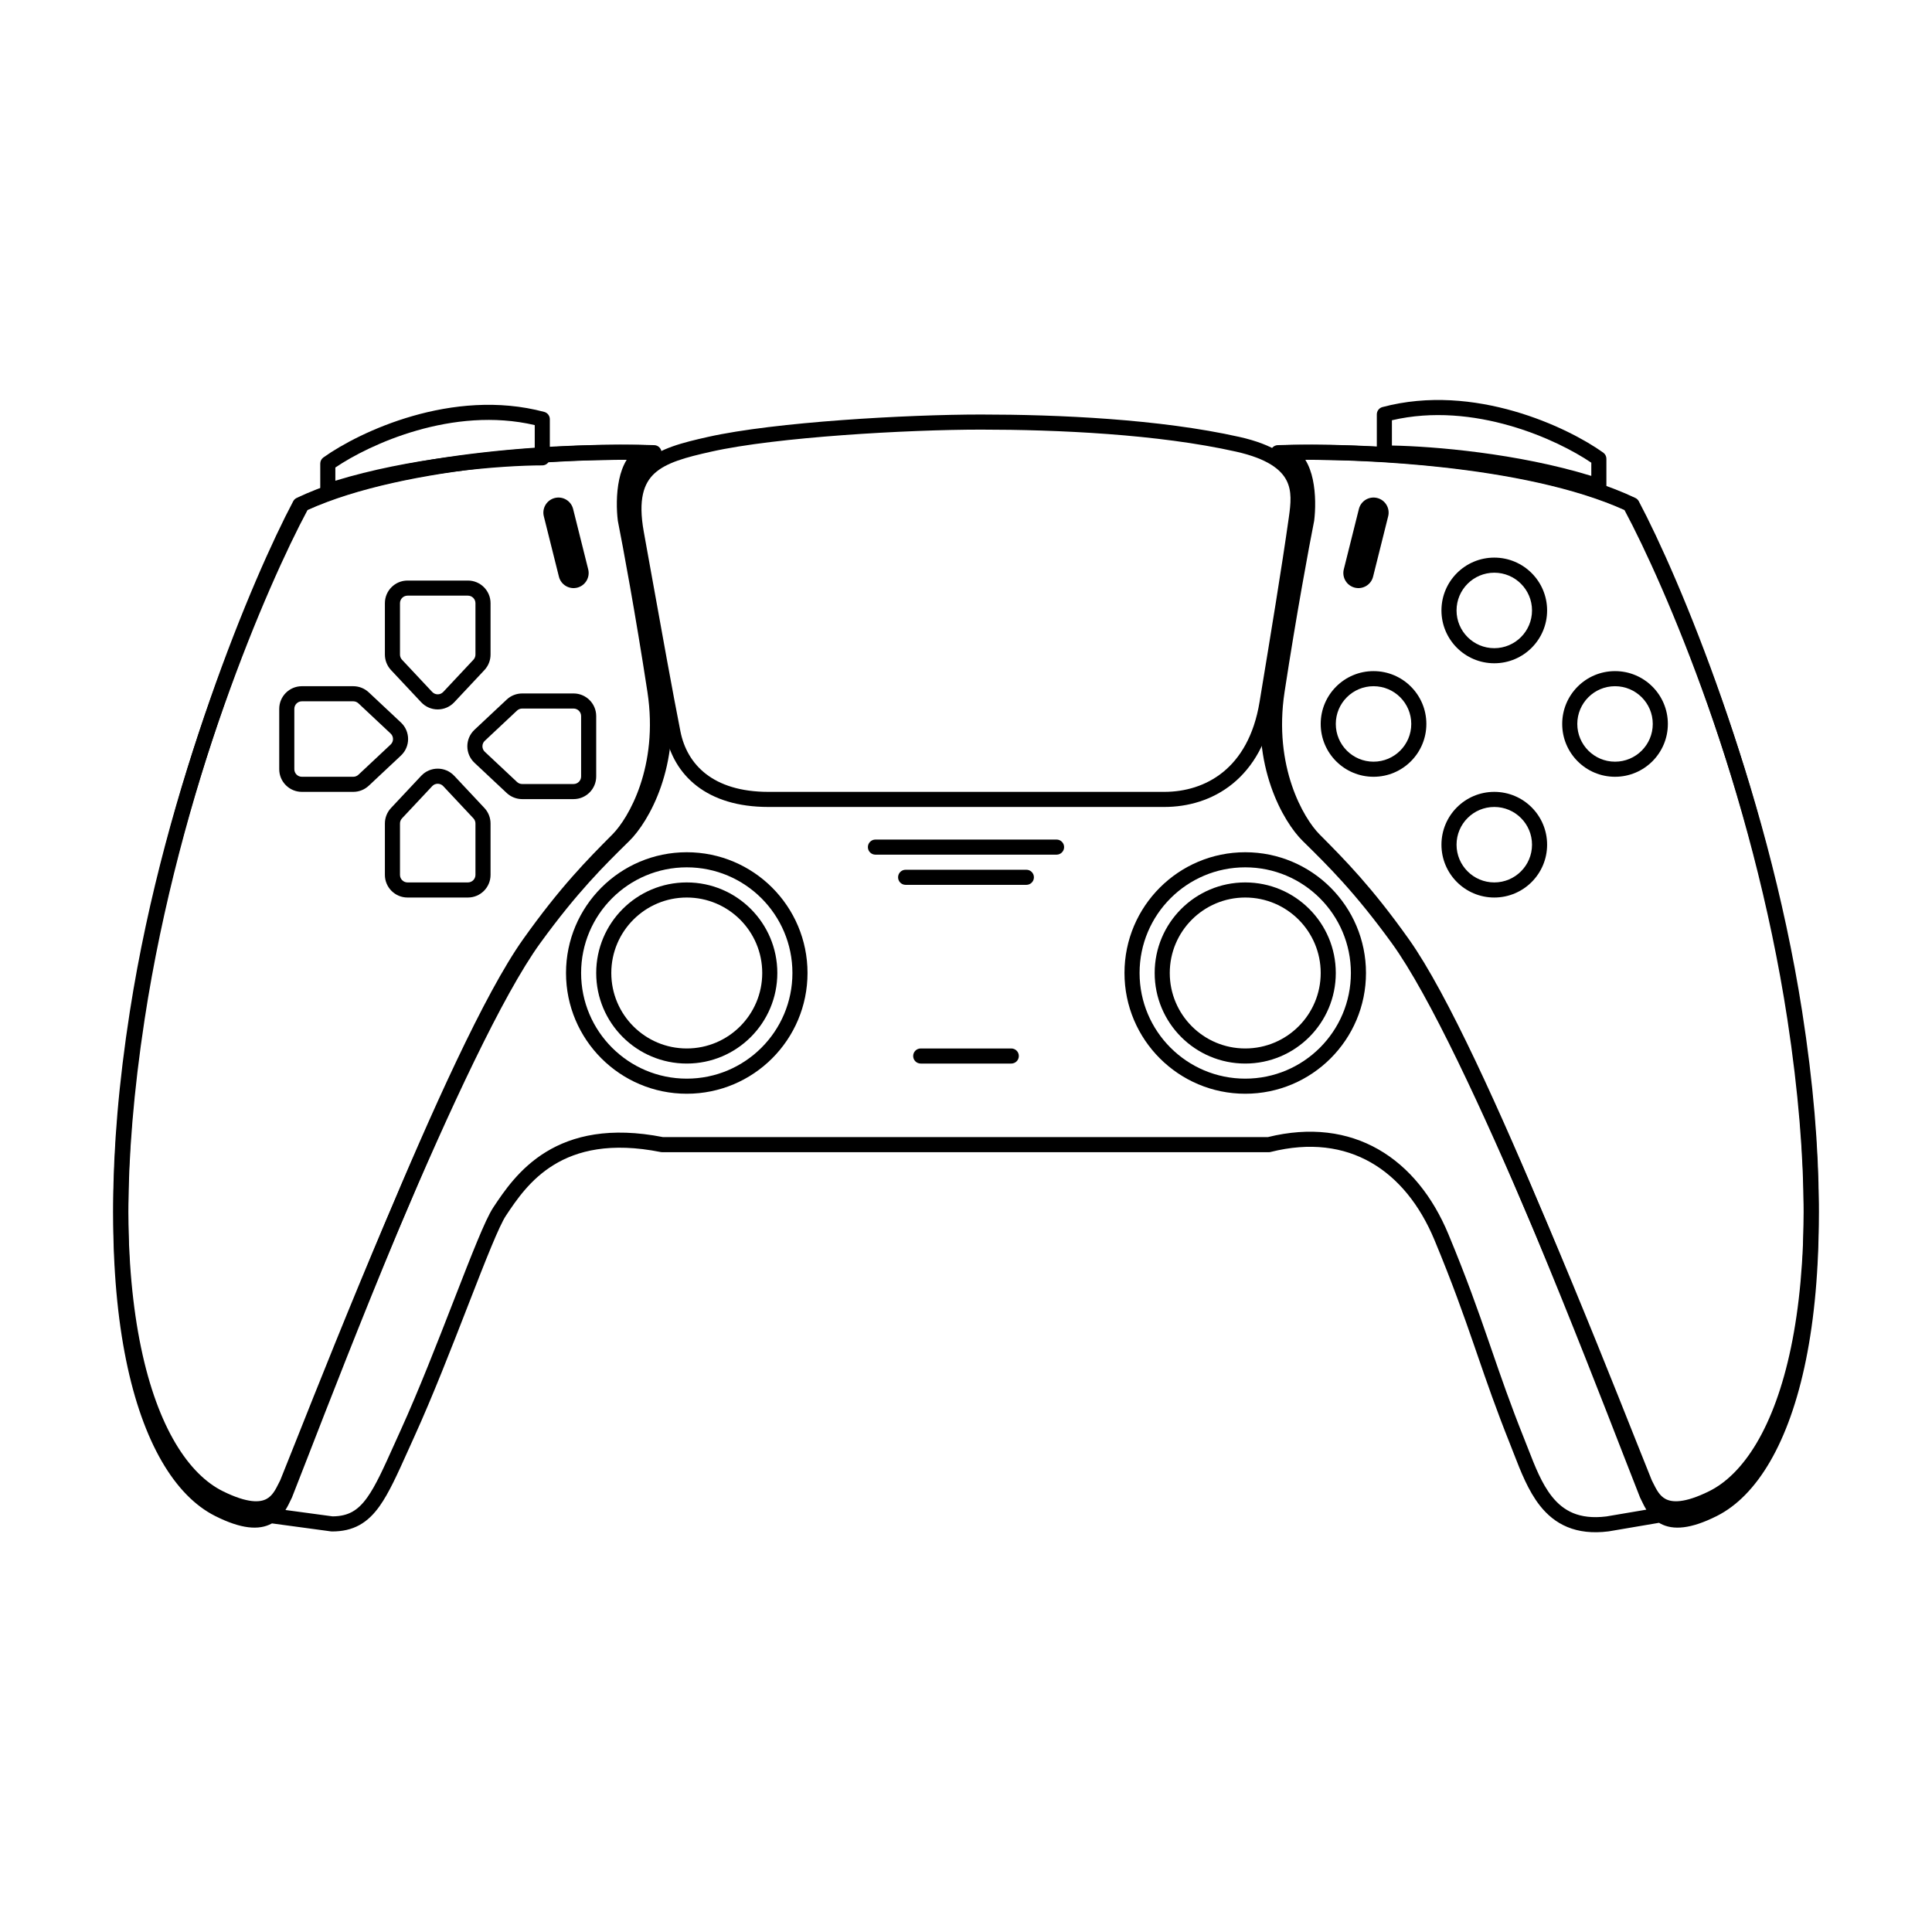
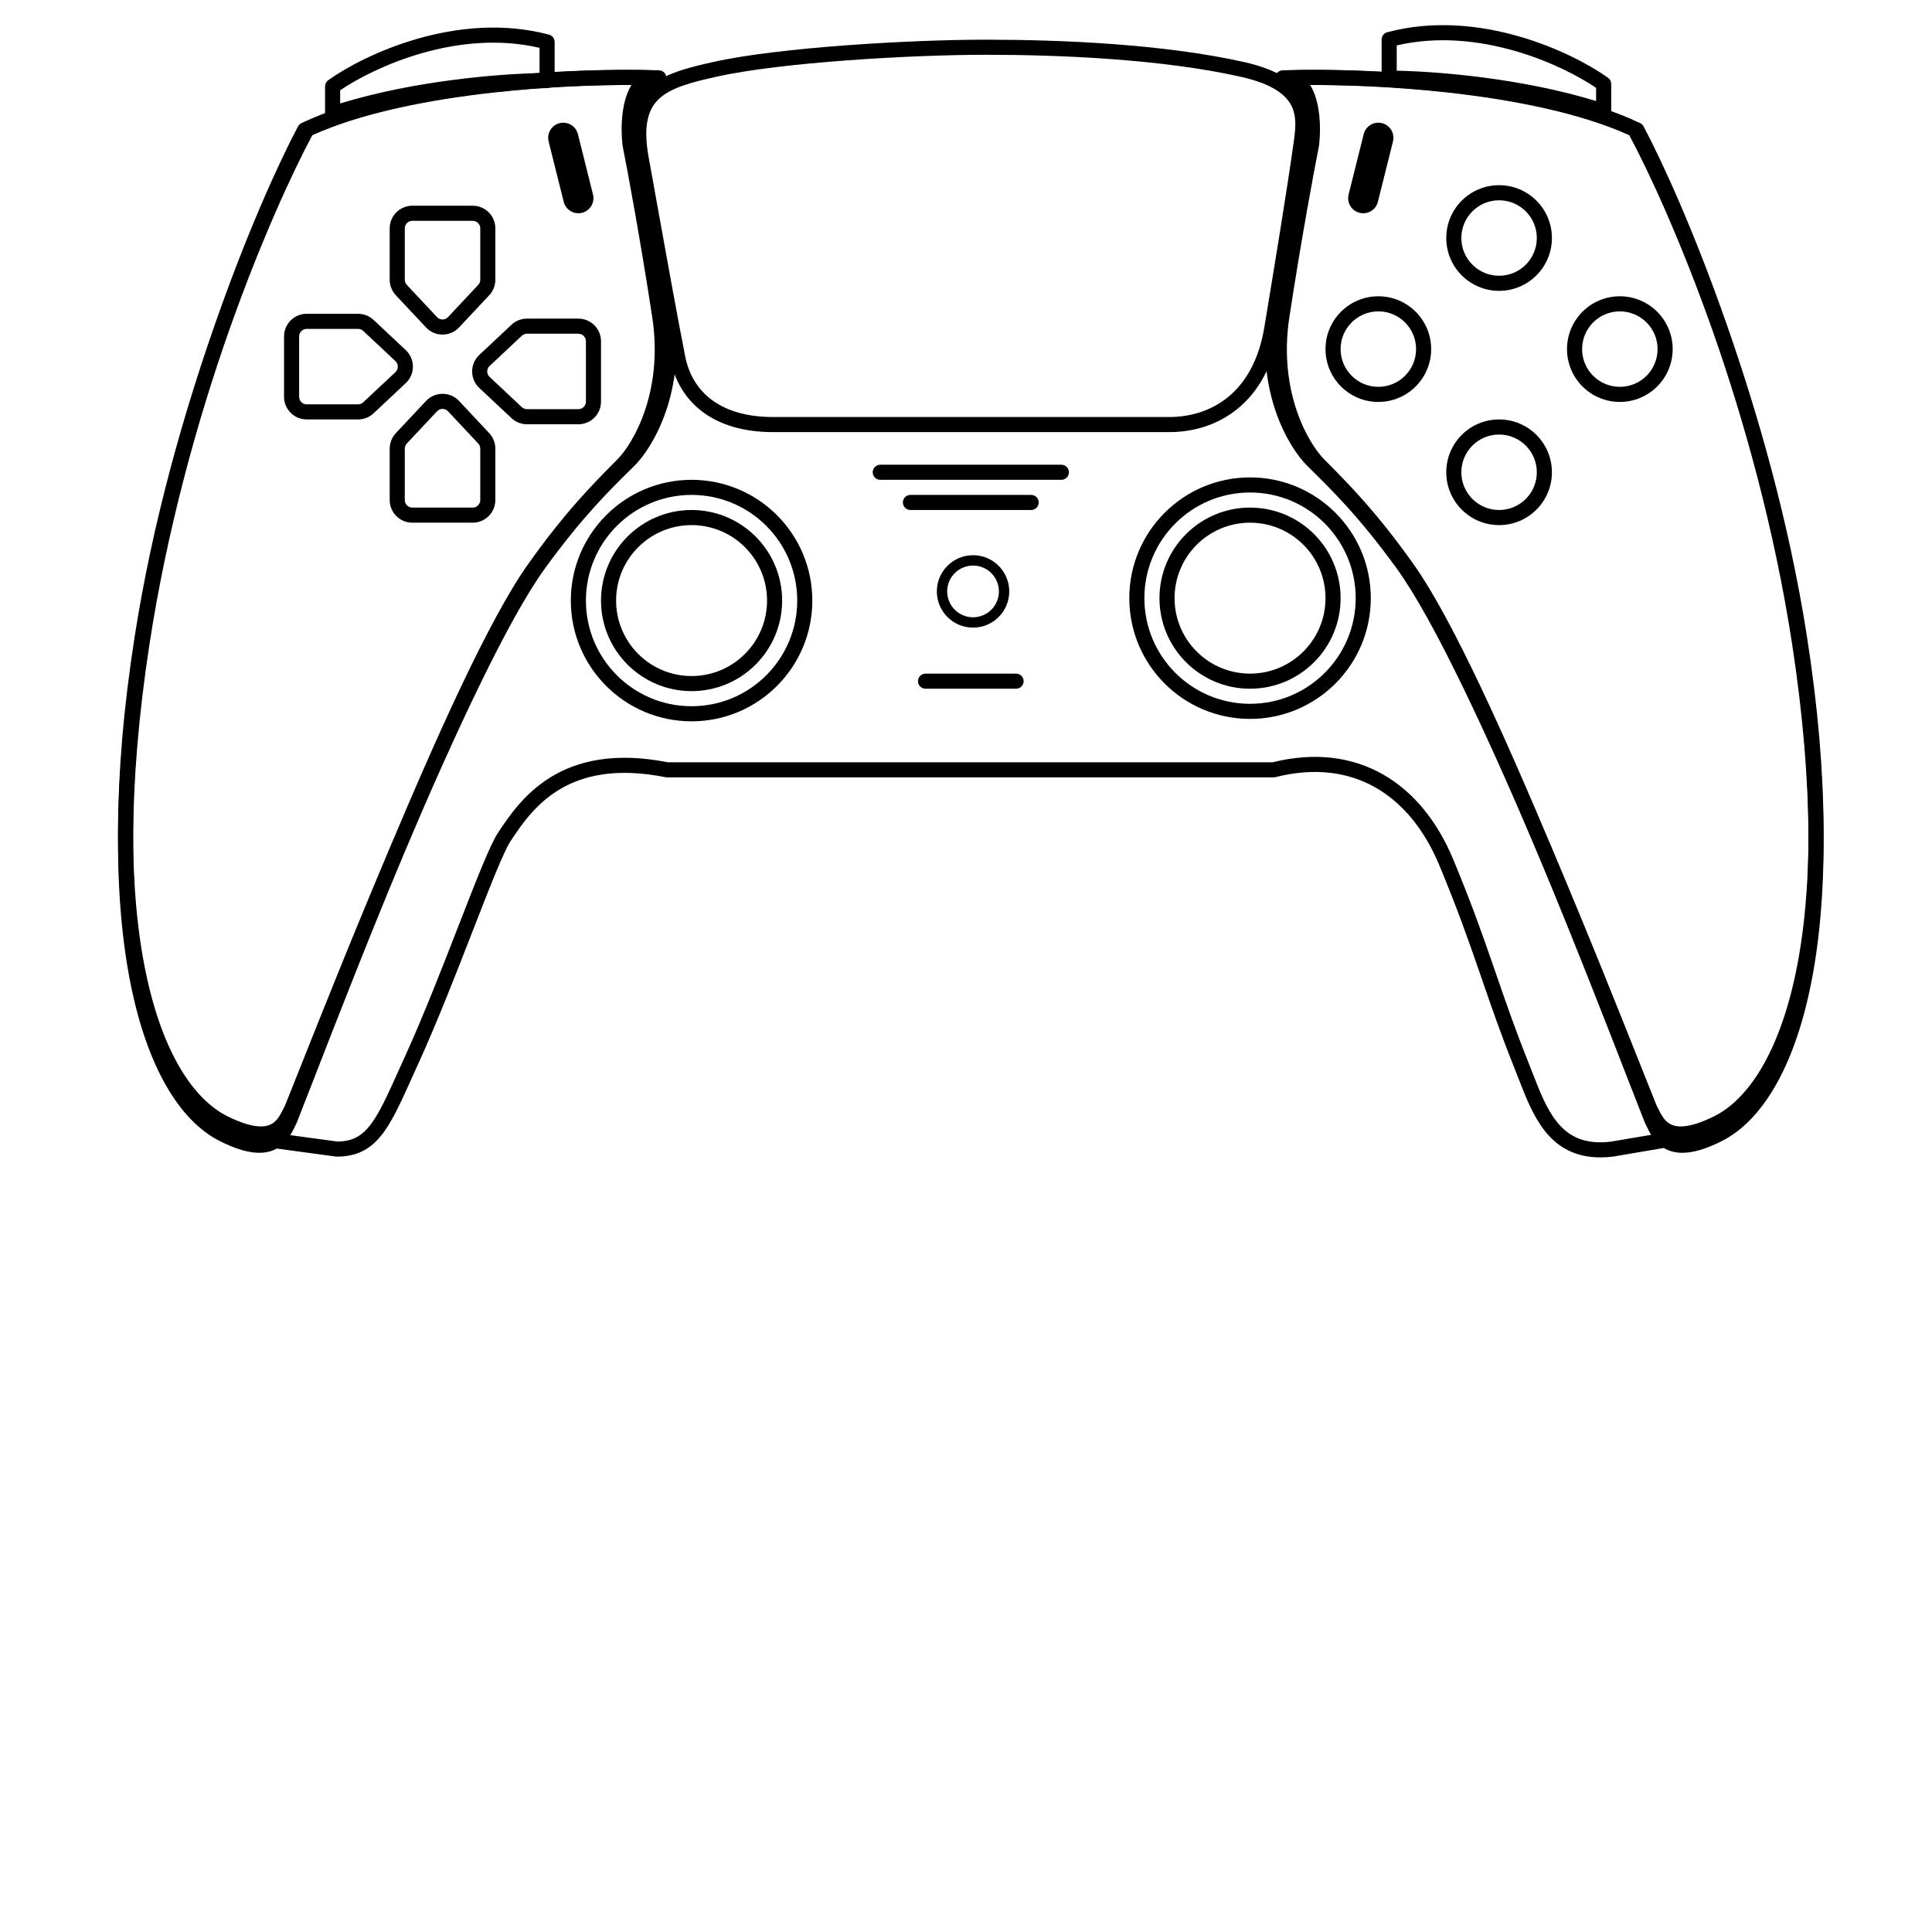
<svg xmlns="http://www.w3.org/2000/svg" width="100%" height="100%" viewBox="0 0 800 800" version="1.1" xml:space="preserve" style="fill-rule:evenodd;clip-rule:evenodd;stroke-linejoin:round;stroke-miterlimit:2;">
-   <path id="touchpad" d="M293.18,180.912C320.86,174.706 375.801,171.645 406.215,171.645C437.964,171.645 480.088,173.493 513.176,180.912C527.251,184.068 534.785,189.306 538.249,196C541.624,202.522 540.644,209.638 539.879,215.037C536.839,236.505 532.587,262.25 527.736,291.614L527.722,291.701C525.188,307.038 518.789,317.727 510.362,324.563C501.966,331.373 491.819,334.145 482.128,334.145L318.156,334.145C305.484,334.145 295.656,330.943 288.539,325.452C281.412,319.953 277.262,312.354 275.616,304.054C272.446,288.064 267.854,262.556 262.698,233.914C261.951,229.762 261.191,225.544 260.423,221.281C257.827,206.876 260.107,197.544 266.831,191.381C270.06,188.423 274.103,186.404 278.529,184.835C282.948,183.269 287.949,182.085 293.18,180.912ZM406.215,177.895C375.899,177.895 321.526,180.962 294.548,187.011C289.298,188.188 284.638,189.301 280.616,190.726C276.601,192.149 273.424,193.818 271.054,195.989C266.584,200.086 264.161,206.786 266.574,220.172C267.342,224.438 268.102,228.656 268.849,232.807C274.008,261.464 278.589,286.907 281.747,302.839C283.139,309.857 286.58,316.046 292.358,320.504C298.146,324.969 306.536,327.895 318.156,327.895L482.128,327.895C490.655,327.895 499.335,325.459 506.425,319.708C513.484,313.983 519.231,304.757 521.556,290.683L521.56,290.655C526.418,261.243 530.661,235.556 533.691,214.161C534.49,208.514 535.028,203.376 532.698,198.872C530.457,194.541 525.063,189.983 511.809,187.011C479.416,179.748 437.853,177.895 406.215,177.895Z" />
-   <path d="M199.925,187.349C227.038,184.276 252.762,183.809 268.217,184.327C269.773,184.379 271.054,185.569 271.219,187.118C271.385,188.667 270.384,190.101 268.874,190.481C265.836,191.245 263.669,194.434 262.516,199.813C261.422,204.918 261.541,210.8 262.012,214.683C264.078,225.091 269.374,253.594 274.264,285.569C279.321,318.638 265.888,342.006 258.078,349.863L258.072,349.87C247.641,360.363 236.823,371.246 221.66,392.603C206.223,414.344 184.153,463.279 164.299,510.999C149.383,546.851 135.837,581.718 127.429,603.357C124.674,610.448 122.471,616.119 120.953,619.939C120.921,620.019 120.886,620.098 120.847,620.175C120.699,620.473 120.541,620.806 120.371,621.164C119.816,622.334 119.126,623.788 118.198,625.256L137.704,627.894C141.094,627.869 143.672,627.213 145.832,626.019C148.054,624.796 150.056,622.886 152.081,620.046C155.584,615.134 158.774,608.048 163.201,598.214C164.053,596.321 164.951,594.327 165.905,592.227C173.454,575.618 181.188,555.741 187.875,538.549L188.456,537.056C191.857,528.314 194.978,520.314 197.634,513.921C200.246,507.631 202.528,502.59 204.256,499.982C208.636,493.372 215.06,483.749 226.084,477C237.171,470.212 252.555,466.526 274.543,470.854L524.978,470.854C542.514,466.514 557.979,468.636 570.736,475.918C583.537,483.227 593.313,495.563 599.761,511.071C607.194,528.947 611.905,542.298 616.314,555.061C616.732,556.271 617.148,557.476 617.562,558.678C621.516,570.149 625.4,581.417 631.025,595.484C631.613,596.945 632.175,598.398 632.737,599.836C635.631,607.27 638.363,614.277 642.563,619.596C644.994,622.674 647.844,625.056 651.394,626.531C654.931,627.994 659.387,628.644 665.169,627.925L681.713,625.119C680.831,623.694 680.169,622.297 679.631,621.164C679.456,620.806 679.3,620.473 679.15,620.175C679.112,620.098 679.081,620.019 679.05,619.939C677.531,616.119 675.325,610.449 672.569,603.359C664.163,581.719 650.619,546.852 635.7,510.999C615.848,463.279 593.777,414.344 578.34,392.603C563.177,371.246 552.359,360.363 541.929,349.87L541.922,349.863C534.112,342.006 520.679,318.638 525.736,285.569C530.626,253.595 535.922,225.091 537.988,214.683C538.459,210.8 538.578,204.918 537.484,199.813C536.331,194.434 534.164,191.245 531.126,190.481C529.616,190.101 528.615,188.667 528.781,187.118C528.946,185.569 530.227,184.379 531.783,184.327C547.238,183.809 572.963,184.276 600.075,187.349C627.125,190.416 655.869,196.11 677.163,206.193C677.775,206.481 678.269,206.958 678.588,207.553C695.056,238.614 731.531,324.598 746.294,421.131C755.513,481.444 754.781,528.819 747.794,563.179C740.844,597.358 727.544,619.376 710.919,627.738C700.144,633.156 692.794,633.713 687.531,630.887C687.338,630.781 687.15,630.675 686.969,630.563L666.15,634.1C666.106,634.106 666.056,634.112 666.012,634.119C659.331,634.956 653.737,634.263 649,632.3C644.269,630.344 640.606,627.2 637.663,623.471C632.819,617.344 629.688,609.277 626.813,601.865C626.281,600.484 625.75,599.125 625.225,597.806C619.538,583.59 615.607,572.187 611.654,560.719C611.239,559.515 610.824,558.311 610.407,557.102C606.014,544.386 601.351,531.174 593.989,513.47C587.938,498.914 578.963,487.813 567.636,481.346C556.356,474.906 542.448,472.891 526.128,477.009C525.878,477.073 525.621,477.104 525.363,477.104L274.236,477.104C274.031,477.104 273.826,477.084 273.624,477.044C252.789,472.883 238.959,476.446 229.347,482.331C219.621,488.285 213.85,496.819 209.466,503.434C208.132,505.448 206.072,509.898 203.406,516.318C200.783,522.634 197.688,530.564 194.281,539.323L193.673,540.886C187.005,558.025 179.218,578.043 171.595,594.813C170.682,596.822 169.811,598.76 168.972,600.625C164.567,610.423 161.064,618.214 157.169,623.674C154.789,627.013 152.134,629.681 148.848,631.494C145.544,633.313 141.822,634.144 137.5,634.144C137.36,634.144 137.22,634.138 137.081,634.119L112.609,630.806C112.562,630.838 112.515,630.863 112.468,630.887C107.207,633.713 99.857,633.156 89.082,627.738C72.457,619.376 59.154,597.358 52.205,563.179C45.219,528.819 44.486,481.444 53.709,421.131C68.472,324.598 104.946,238.614 121.412,207.553C121.728,206.958 122.228,206.481 122.837,206.193C144.134,196.11 172.873,190.416 199.925,187.349ZM110.241,624.929C110.189,624.963 110.137,624.998 110.086,625.038C109.901,625.156 109.708,625.275 109.508,625.381C106.997,626.731 102.098,627.288 91.891,622.154C77.889,615.112 65.161,595.537 58.329,561.934C51.534,528.513 50.736,481.919 59.888,422.076C74.381,327.303 110.021,242.727 126.449,211.402C146.716,202.035 174.191,196.556 200.629,193.559C222.896,191.035 244.217,190.293 259.493,190.406C257.945,192.884 256.989,195.776 256.405,198.503C255.11,204.543 255.284,211.23 255.823,215.564C255.832,215.639 255.844,215.714 255.859,215.788C257.892,226.016 263.193,254.521 268.086,286.513C272.828,317.528 260.128,338.936 253.646,345.457C243.119,356.047 232.023,367.212 216.564,388.984C200.639,411.413 178.303,461.068 158.528,508.599C143.578,544.533 129.972,579.554 121.57,601.181C118.859,608.158 116.69,613.741 115.192,617.511C115.024,617.849 114.861,618.183 114.701,618.511C113.38,621.216 112.257,623.516 110.241,624.929ZM689.656,624.857C689.919,625.05 690.2,625.225 690.494,625.381C693,626.731 697.9,627.288 708.112,622.154C722.112,615.112 734.838,595.537 741.669,561.934C748.469,528.513 749.263,481.919 740.113,422.076C725.619,327.303 689.981,242.727 673.55,211.402C653.281,202.035 625.806,196.556 599.371,193.559C577.104,191.035 555.783,190.293 540.508,190.406C542.055,192.884 543.011,195.776 543.595,198.503C544.89,204.543 544.715,211.23 544.177,215.564C544.173,215.601 544.167,215.637 544.161,215.672C544.155,215.711 544.148,215.75 544.141,215.788C542.108,226.016 536.807,254.521 531.914,286.513C527.172,317.528 539.872,338.936 546.354,345.457C556.881,356.047 567.978,367.212 583.436,388.984C599.361,411.413 621.697,461.068 641.469,508.599C656.419,544.533 670.025,579.554 678.431,601.18C681.144,608.158 683.313,613.741 684.806,617.511C684.975,617.849 685.138,618.183 685.3,618.511C686.55,621.076 687.625,623.277 689.45,624.703C689.525,624.751 689.594,624.803 689.656,624.857Z" />
-   <path d="M598.206,187.314C570.763,184.274 544.725,183.813 529.084,184.325C527.524,184.376 526.241,185.571 526.079,187.124C525.916,188.676 526.925,190.111 528.441,190.483C531.555,191.249 533.734,194.417 534.893,199.702C535.998,204.738 535.877,210.543 535.402,214.378C533.309,224.679 527.949,252.881 522.999,284.516C517.872,317.276 531.49,340.421 539.398,348.196L539.404,348.202C549.964,358.585 560.916,369.353 576.266,390.483C591.89,411.989 614.231,460.402 634.331,507.619C649.431,543.091 663.144,577.588 671.656,598.999C674.444,606.016 676.675,611.628 678.213,615.408C678.244,615.489 678.281,615.569 678.325,615.647C678.475,615.942 678.631,616.271 678.806,616.626C680.169,619.438 682.338,623.901 686.8,626.25C692.088,629.025 699.488,628.494 710.394,623.132C727.206,614.865 740.688,593.076 747.725,559.233C754.8,525.221 755.544,478.332 746.206,418.647C731.256,323.12 694.325,238.034 677.656,207.298C677.331,206.706 676.831,206.234 676.219,205.951C654.669,195.981 625.588,190.349 598.206,187.314ZM672.656,211.194C689.288,242.186 725.363,325.857 740.031,419.613C749.294,478.818 748.487,524.907 741.606,557.96C734.694,591.183 721.825,610.548 707.631,617.523C697.294,622.606 692.294,622.073 689.713,620.716C687.181,619.385 685.938,616.902 684.45,613.922C684.288,613.598 684.125,613.268 683.956,612.933C682.438,609.204 680.244,603.681 677.5,596.779C668.994,575.381 655.219,540.728 640.081,505.171C620.063,458.144 597.448,409.006 581.322,386.809C565.671,365.264 554.436,354.217 543.779,343.739C537.218,337.288 524.378,316.128 529.174,285.482C534.126,253.828 539.492,225.626 541.55,215.508C541.566,215.431 541.578,215.355 541.588,215.278C542.134,210.982 542.311,204.354 540.998,198.363C540.409,195.677 539.45,192.841 537.912,190.406C553.381,190.294 574.971,191.028 597.518,193.526C624.292,196.493 652.125,201.917 672.656,211.194Z" />
-   <path d="M201.794,187.314C229.237,184.274 255.275,183.813 270.916,184.325C272.476,184.376 273.759,185.571 273.921,187.124C274.084,188.676 273.075,190.111 271.559,190.483C268.445,191.249 266.266,194.417 265.107,199.702C264.003,204.738 264.123,210.542 264.598,214.378C266.691,224.679 272.051,252.881 277.001,284.516C282.128,317.276 268.51,340.421 260.602,348.196L260.597,348.201C250.036,358.585 239.084,369.353 223.734,390.483C208.11,411.989 185.769,460.402 165.669,507.619C150.569,543.091 136.856,577.588 128.344,598.999C125.555,606.016 123.324,611.628 121.786,615.408C121.753,615.489 121.717,615.569 121.677,615.647C121.527,615.942 121.368,616.271 121.194,616.626C119.829,619.438 117.661,623.901 113.197,626.25C107.912,629.025 100.513,628.494 89.609,623.132C72.793,614.865 59.313,593.076 52.273,559.233C45.197,525.221 44.456,478.332 53.795,418.647C68.742,323.12 105.673,238.034 122.346,207.298C122.666,206.706 123.169,206.234 123.78,205.951C145.329,195.981 174.412,190.349 201.794,187.314ZM127.345,211.194C110.715,242.186 74.64,325.857 59.97,419.613C50.706,478.818 51.516,524.907 58.392,557.96C65.303,591.183 78.178,610.548 92.366,617.523C102.705,622.606 107.708,622.073 110.289,620.716C112.82,619.385 114.06,616.903 115.549,613.923C115.711,613.598 115.876,613.268 116.046,612.933C117.562,609.204 119.757,603.681 122.501,596.779C131.007,575.381 144.783,540.728 159.918,505.171C179.938,458.144 202.553,409.006 218.678,386.809C234.329,365.264 245.564,354.217 256.221,343.739C262.782,337.288 275.622,316.129 270.826,285.482C265.874,253.828 260.508,225.626 258.45,215.508C258.434,215.431 258.422,215.355 258.412,215.278C257.866,210.982 257.689,204.354 259.002,198.363C259.591,195.677 260.55,192.841 262.088,190.406C246.619,190.294 225.029,191.028 202.482,193.526C175.708,196.493 147.877,201.917 127.345,211.194Z" />
-   <g id="sticks">
-     <g id="right">
-       <path d="M515.625,359.145C491.462,359.145 471.875,378.733 471.875,402.895C471.875,427.058 491.462,446.645 515.625,446.645C539.788,446.645 559.375,427.058 559.375,402.895C559.375,378.733 539.788,359.145 515.625,359.145ZM465.625,402.895C465.625,375.281 488.011,352.895 515.625,352.895C543.239,352.895 565.625,375.281 565.625,402.895C565.625,430.509 543.239,452.895 515.625,452.895C488.011,452.895 465.625,430.509 465.625,402.895Z" />
-       <path id="stick-right" d="M515.625,371.645C498.366,371.645 484.375,385.636 484.375,402.895C484.375,420.154 498.366,434.145 515.625,434.145C532.884,434.145 546.875,420.154 546.875,402.895C546.875,385.636 532.884,371.645 515.625,371.645ZM478.125,402.895C478.125,382.184 494.914,365.395 515.625,365.395C536.336,365.395 553.125,382.184 553.125,402.895C553.125,423.606 536.336,440.395 515.625,440.395C494.914,440.395 478.125,423.606 478.125,402.895Z" />
-     </g>
-     <g id="left">
-       <path d="M284.375,359.145C260.212,359.145 240.625,378.733 240.625,402.895C240.625,427.058 260.212,446.645 284.375,446.645C308.538,446.645 328.125,427.058 328.125,402.895C328.125,378.733 308.538,359.145 284.375,359.145ZM234.375,402.895C234.375,375.281 256.761,352.895 284.375,352.895C311.989,352.895 334.375,375.281 334.375,402.895C334.375,430.509 311.989,452.895 284.375,452.895C256.761,452.895 234.375,430.509 234.375,402.895Z" />
-       <path id="stick-left" d="M284.375,371.645C267.116,371.645 253.125,385.636 253.125,402.895C253.125,420.154 267.116,434.145 284.375,434.145C301.634,434.145 315.625,420.154 315.625,402.895C315.625,385.636 301.634,371.645 284.375,371.645ZM246.875,402.895C246.875,382.184 263.664,365.395 284.375,365.395C305.086,365.395 321.875,382.184 321.875,402.895C321.875,423.606 305.086,440.395 284.375,440.395C263.664,440.395 246.875,423.606 246.875,402.895Z" />
-     </g>
+   <path d="M201.915,32.136C229.028,29.063 254.753,28.596 270.207,29.114C271.763,29.167 273.044,30.357 273.21,31.906C273.375,33.454 272.375,34.888 270.865,35.268C267.826,36.032 265.659,39.222 264.506,44.6C263.412,49.706 263.531,55.587 264.002,59.471C266.068,69.878 271.364,98.382 276.254,130.356C281.311,163.426 267.878,186.794 260.068,194.651L260.062,194.657C249.631,205.151 238.813,216.034 223.65,237.39C208.213,259.131 186.143,308.067 166.289,355.787C151.373,391.638 137.827,426.505 129.42,448.144C126.665,455.236 124.461,460.907 122.943,464.726C122.911,464.806 122.876,464.886 122.837,464.962C122.689,465.261 122.531,465.593 122.361,465.952C121.806,467.122 121.116,468.575 120.188,470.044L139.695,472.681C143.084,472.656 145.662,472 147.822,470.806C150.044,469.583 152.046,467.673 154.071,464.833C157.574,459.921 160.764,452.836 165.191,443.001C166.043,441.109 166.941,439.114 167.895,437.014C175.445,420.406 183.178,400.528 189.865,383.336L190.446,381.844C193.847,373.102 196.968,365.102 199.624,358.708C202.236,352.418 204.518,347.377 206.246,344.769C210.626,338.159 217.05,328.537 228.074,321.787C239.161,314.999 254.545,311.313 276.533,315.642L526.968,315.642C544.504,311.302 559.97,313.423 572.726,320.706C585.527,328.014 595.303,340.351 601.751,355.858C609.184,373.734 613.895,387.085 618.305,399.849C618.722,401.059 619.138,402.263 619.552,403.466C623.506,414.937 627.39,426.204 633.015,440.272C633.603,441.732 634.165,443.186 634.728,444.623C637.621,452.057 640.353,459.064 644.553,464.383C646.984,467.461 649.834,469.844 653.384,471.319C656.921,472.781 661.378,473.431 667.159,472.712L683.703,469.906C682.821,468.482 682.159,467.084 681.621,465.952C681.446,465.593 681.29,465.261 681.14,464.962C681.103,464.886 681.071,464.806 681.04,464.726C679.521,460.907 677.315,455.237 674.559,448.146C666.153,426.507 652.609,391.639 637.69,355.787C617.838,308.067 595.767,259.131 580.33,237.39C565.167,216.034 554.35,205.151 543.919,194.657L543.912,194.651C536.102,186.794 522.67,163.426 527.726,130.356C532.616,98.382 537.912,69.878 539.978,59.471C540.45,55.587 540.568,49.706 539.474,44.6C538.321,39.222 536.154,36.032 533.116,35.268C531.606,34.888 530.605,33.454 530.771,31.906C530.936,30.357 532.217,29.167 533.773,29.114C549.228,28.596 574.953,29.063 602.065,32.136C629.115,35.203 657.859,40.897 679.153,50.98C679.765,51.268 680.259,51.746 680.578,52.341C697.046,83.401 733.521,169.386 748.284,265.918C757.503,326.232 756.771,373.607 749.784,407.967C742.834,442.145 729.534,464.163 712.909,472.525C702.134,477.944 694.784,478.5 689.521,475.675C689.328,475.569 689.14,475.462 688.959,475.35L668.14,478.887C668.096,478.894 668.046,478.9 668.003,478.906C661.321,479.744 655.728,479.05 650.99,477.087C646.259,475.131 642.596,471.987 639.653,468.258C634.809,462.131 631.678,454.065 628.803,446.652C628.271,445.271 627.74,443.912 627.215,442.593C621.528,428.377 617.597,416.974 613.645,405.506C613.23,404.302 612.814,403.098 612.397,401.889C608.005,389.173 603.341,375.961 595.98,358.257C589.928,343.702 580.953,332.6 569.626,326.133C558.346,319.693 544.438,317.678 528.118,321.797C527.868,321.86 527.611,321.892 527.353,321.892L276.226,321.892C276.021,321.892 275.816,321.872 275.615,321.831C254.78,317.671 240.949,321.233 231.337,327.118C221.611,333.072 215.84,341.607 211.456,348.222C210.122,350.236 208.062,354.685 205.396,361.105C202.773,367.421 199.678,375.351 196.271,384.11L195.663,385.673C188.995,402.812 181.208,422.83 173.585,439.601C172.672,441.609 171.801,443.547 170.962,445.412C166.557,455.211 163.054,463.002 159.16,468.462C156.779,471.8 154.124,474.469 150.838,476.281C147.534,478.1 143.812,478.931 139.49,478.931C139.35,478.931 139.21,478.925 139.071,478.906L114.599,475.594C114.552,475.625 114.505,475.65 114.458,475.675C109.198,478.5 101.847,477.944 91.072,472.525C74.447,464.163 61.144,442.145 54.195,407.967C47.209,373.607 46.476,326.232 55.7,265.918C70.462,169.386 106.936,83.401 123.403,52.341C123.718,51.746 124.218,51.268 124.827,50.98C146.124,40.897 174.863,35.203 201.915,32.136ZM112.231,469.717C112.179,469.751 112.127,469.786 112.076,469.825C111.891,469.944 111.698,470.062 111.498,470.169C108.988,471.519 104.088,472.075 93.881,466.942C79.88,459.899 67.151,440.324 60.32,406.722C53.524,373.301 52.726,326.706 61.878,266.863C76.371,172.09 112.011,87.514 128.439,56.19C148.706,46.822 176.181,41.344 202.62,38.347C224.886,35.822 246.207,35.08 261.483,35.194C259.935,37.672 258.98,40.564 258.395,43.291C257.1,49.331 257.275,56.017 257.813,60.352C257.823,60.427 257.835,60.501 257.85,60.576C259.883,70.804 265.183,99.308 270.076,131.301C274.818,162.315 262.118,183.724 255.636,190.244C245.11,200.834 234.013,211.999 218.554,233.772C202.629,256.201 180.293,305.856 160.518,353.386C145.568,389.32 131.962,424.342 123.56,445.968C120.849,452.946 118.68,458.529 117.182,462.298C117.015,462.637 116.851,462.97 116.691,463.298C115.37,466.004 114.247,468.304 112.231,469.717ZM691.646,469.644C691.909,469.837 692.19,470.012 692.484,470.169C694.99,471.519 699.89,472.075 710.103,466.942C724.103,459.899 736.828,440.324 743.659,406.722C750.459,373.301 751.253,326.706 742.103,266.863C727.609,172.09 691.971,87.514 675.54,56.19C655.271,46.822 627.796,41.344 601.361,38.347C579.094,35.822 557.773,35.08 542.498,35.194C544.045,37.672 545.001,40.564 545.585,43.291C546.88,49.331 546.705,56.017 546.167,60.352C546.163,60.388 546.157,60.424 546.151,60.46C546.145,60.499 546.138,60.537 546.131,60.576C544.098,70.804 538.797,99.308 533.905,131.301C529.162,162.315 541.863,183.724 548.345,190.244C558.871,200.834 569.968,211.999 585.426,233.772C601.351,256.201 623.687,305.856 643.459,353.386C658.409,389.32 672.015,424.341 680.421,445.967C683.134,452.946 685.303,458.529 686.796,462.299C686.965,462.637 687.128,462.971 687.29,463.298C688.54,465.864 689.615,468.064 691.44,469.49C691.515,469.539 691.584,469.59 691.646,469.644Z" />
+   <path d="M600.196,32.102C572.753,29.061 546.715,28.6 531.075,29.112C529.514,29.164 528.231,30.358 528.069,31.911C527.906,33.464 528.915,34.898 530.431,35.271C533.545,36.036 535.725,39.204 536.883,44.489C537.988,49.525 537.868,55.331 537.392,59.165C535.3,69.467 529.939,97.669 524.989,129.303C519.863,162.064 533.48,185.209 541.388,192.983L541.394,192.989C551.955,203.372 562.906,214.141 578.256,235.27C593.88,256.777 616.221,305.189 636.321,352.407C651.421,387.879 665.134,422.376 673.646,443.787C676.434,450.804 678.665,456.416 680.203,460.196C680.234,460.277 680.271,460.356 680.315,460.434C680.465,460.729 680.621,461.059 680.796,461.414C682.159,464.226 684.328,468.689 688.79,471.037C694.078,473.812 701.478,473.281 712.384,467.919C729.196,459.652 742.678,437.863 749.715,404.021C756.79,370.008 757.534,323.119 748.196,263.434C733.246,167.907 696.315,82.822 679.646,52.085C679.321,51.494 678.821,51.021 678.209,50.739C656.659,40.768 627.578,35.136 600.196,32.102ZM674.646,55.981C691.278,86.973 727.353,170.644 742.021,264.401C751.284,323.605 750.478,369.694 743.596,402.747C736.684,435.971 723.815,455.336 709.621,462.311C699.284,467.393 694.284,466.86 691.703,465.503C689.171,464.172 687.928,461.689 686.44,458.709C686.278,458.386 686.115,458.055 685.946,457.72C684.428,453.991 682.234,448.469 679.49,441.567C670.984,420.169 657.209,385.515 642.071,349.959C622.053,302.931 599.438,253.793 583.312,231.596C567.661,210.052 556.426,199.004 545.77,188.527C539.208,182.075 526.368,160.916 531.164,130.269C536.116,98.616 541.482,70.413 543.54,60.295C543.556,60.219 543.568,60.142 543.578,60.066C544.125,55.769 544.301,49.141 542.988,43.151C542.399,40.464 541.44,37.629 539.902,35.194C555.371,35.081 576.961,35.816 599.508,38.314C626.282,41.281 654.115,46.704 674.646,55.981Z" />
+   <path d="M203.785,32.102C231.227,29.061 257.265,28.6 272.906,29.112C274.466,29.164 275.75,30.358 275.911,31.911C276.074,33.464 275.065,34.898 273.55,35.271C270.435,36.036 268.256,39.204 267.097,44.489C265.993,49.525 266.113,55.33 266.588,59.165C268.681,69.466 274.041,97.668 278.991,129.303C284.118,162.064 270.5,185.209 262.593,192.983L262.587,192.989C252.026,203.372 241.075,214.14 225.725,235.27C210.1,256.777 187.759,305.189 167.659,352.407C152.559,387.879 138.846,422.375 130.335,443.786C127.545,450.804 125.314,456.416 123.776,460.196C123.743,460.277 123.707,460.356 123.667,460.434C123.517,460.729 123.358,461.059 123.185,461.414C121.819,464.226 119.651,468.689 115.187,471.037C109.903,473.812 102.503,473.281 91.599,467.919C74.783,459.652 61.303,437.863 54.263,404.021C47.187,370.008 46.446,323.119 55.785,263.434C70.733,167.907 107.663,82.822 124.336,52.085C124.656,51.494 125.16,51.021 125.77,50.739C147.319,40.768 176.402,35.136 203.785,32.102ZM129.335,55.981C112.705,86.973 76.63,170.644 61.96,264.401C52.696,323.605 53.506,369.694 60.382,402.747C67.293,435.971 80.168,455.336 94.356,462.311C104.695,467.393 109.698,466.86 112.279,465.503C114.81,464.172 116.05,461.69 117.539,458.71C117.701,458.386 117.866,458.055 118.036,457.72C119.552,453.991 121.747,448.469 124.491,441.567C132.997,420.169 146.773,385.515 161.908,349.959C181.928,302.931 204.543,253.793 220.668,231.596C236.32,210.052 247.555,199.004 258.211,188.527C264.772,182.075 277.612,160.916 272.816,130.269C267.864,98.616 262.498,70.413 260.44,60.295C260.425,60.219 260.412,60.142 260.402,60.066C259.856,55.769 259.679,49.141 260.992,43.151C261.581,40.464 262.54,37.629 264.078,35.194C248.609,35.081 227.02,35.816 204.473,38.314C177.698,41.281 149.867,46.704 129.335,55.981Z" />
+   <g id="buttons">
+     <path id="button-mute" d="M380.115,282.057C380.115,280.332 381.515,278.932 383.24,278.932L420.74,278.932C422.466,278.932 423.865,280.332 423.865,282.057C423.865,283.783 422.466,285.182 420.74,285.182L383.24,285.182C381.515,285.182 380.115,283.783 380.115,282.057Z" />
+     <path id="button-17" d="M295.17,25.699C322.85,19.494 377.791,16.432 408.205,16.432C439.954,16.432 482.078,18.281 515.166,25.699C529.241,28.856 536.775,34.093 540.239,40.787C543.614,47.309 542.634,54.426 541.87,59.824C538.83,81.292 534.577,107.037 529.726,136.401L529.712,136.489C527.178,151.826 520.779,162.514 512.352,169.35C503.956,176.16 493.81,178.932 484.118,178.932L320.146,178.932C307.475,178.932 297.646,175.731 290.53,170.239C283.402,164.74 279.252,157.142 277.606,148.842C274.436,132.851 269.845,107.343 264.688,78.702C263.941,74.55 263.181,70.332 262.413,66.068C259.817,51.664 262.097,42.331 268.821,36.168C272.05,33.21 276.093,31.191 280.519,29.622C284.938,28.056 289.94,26.872 295.17,25.699ZM408.205,22.682C377.889,22.682 323.516,25.749 296.538,31.798C291.288,32.975 286.628,34.088 282.606,35.514C278.591,36.937 275.414,38.605 273.045,40.776C268.574,44.873 266.151,51.573 268.564,64.959C269.333,69.226 270.092,73.444 270.84,77.594C275.998,106.251 280.579,131.694 283.737,147.626C285.129,154.645 288.57,160.834 294.348,165.291C300.136,169.757 308.526,172.682 320.146,172.682L484.118,172.682C492.645,172.682 501.325,170.247 508.415,164.496C515.475,158.77 521.221,149.544 523.546,135.47L523.55,135.442C528.408,106.03 532.651,80.344 535.681,58.948C536.48,53.302 537.018,48.163 534.688,43.659C532.447,39.328 527.053,34.77 513.799,31.798C481.406,24.535 439.843,22.682 408.205,22.682Z" />
+     <path id="button-16" d="M402.919,234.186C397.005,234.186 392.211,238.98 392.211,244.894C392.211,250.807 397.005,255.601 402.919,255.601C408.834,255.601 413.626,250.807 413.626,244.894C413.626,238.98 408.834,234.186 402.919,234.186ZM387.928,244.894C387.928,236.614 394.639,229.903 402.919,229.903C411.198,229.903 417.909,236.614 417.909,244.894C417.909,253.173 411.198,259.885 402.919,259.885C394.639,259.885 387.928,253.173 387.928,244.894Z" />
+     <path id="button-15" d="M163.739,154.087C165.056,152.852 165.056,150.762 163.739,149.527L150.406,137.027C149.826,136.484 149.063,136.182 148.268,136.182L126.99,136.182C125.264,136.182 123.865,137.582 123.865,139.307L123.865,164.307C123.865,166.033 125.264,167.432 126.99,167.432L148.268,167.432C149.063,167.432 149.826,167.13 150.406,166.587L163.739,154.087ZM168.014,144.968C171.965,148.672 171.965,154.943 168.014,158.647L154.681,171.147C152.943,172.776 150.65,173.682 148.268,173.682L126.99,173.682C121.813,173.682 117.615,169.485 117.615,164.307L117.615,139.307C117.615,134.13 121.813,129.932 126.99,129.932L148.268,129.932C150.65,129.932 152.943,130.839 154.681,132.468L168.014,144.968Z" />
+     <path id="button-14" d="M202.741,151.527C201.425,152.762 201.425,154.852 202.741,156.087L216.075,168.587C216.654,169.13 217.418,169.432 218.212,169.432L239.49,169.432C241.216,169.432 242.615,168.033 242.615,166.307L242.615,141.307C242.615,139.582 241.216,138.182 239.49,138.182L218.212,138.182C217.418,138.182 216.654,138.484 216.075,139.027L202.741,151.527ZM198.466,160.647C194.516,156.943 194.516,150.672 198.466,146.968L211.8,134.468C213.538,132.839 215.83,131.932 218.212,131.932L239.49,131.932C244.668,131.932 248.865,136.13 248.865,141.307L248.865,166.307C248.865,171.485 244.668,175.682 239.49,175.682L218.212,175.682C215.83,175.682 213.538,174.776 211.8,173.147L198.466,160.647Z" />
+     <path id="button-13" d="M185.52,170.309C184.285,168.991 182.195,168.991 180.96,170.309L168.46,183.642C167.918,184.221 167.615,184.985 167.615,185.779L167.615,207.057C167.615,208.784 169.015,210.182 170.74,210.182L195.74,210.182C197.466,210.182 198.865,208.784 198.865,207.057L198.865,185.779C198.865,184.985 198.563,184.221 198.02,183.642L185.52,170.309ZM176.401,166.034C180.105,162.083 186.376,162.083 190.08,166.034L202.58,179.367C204.208,181.105 205.115,183.397 205.115,185.779L205.115,207.057C205.115,212.235 200.918,216.432 195.74,216.432L170.74,216.432C165.563,216.432 161.365,212.235 161.365,207.057L161.365,185.779C161.365,183.397 162.272,181.105 163.901,179.367L176.401,166.034Z" />
+     <path id="button-12" d="M180.96,131.306C182.195,132.623 184.285,132.623 185.52,131.306L198.02,117.973C198.563,117.394 198.865,116.63 198.865,115.836L198.865,94.557C198.865,92.831 197.466,91.432 195.74,91.432L170.74,91.432C169.015,91.432 167.615,92.831 167.615,94.557L167.615,115.836C167.615,116.63 167.918,117.394 168.46,117.973L180.96,131.306ZM190.08,135.581C186.376,139.532 180.105,139.532 176.401,135.581L163.901,122.247C162.272,120.51 161.365,118.217 161.365,115.836L161.365,94.557C161.365,89.38 165.563,85.182 170.74,85.182L195.74,85.182C200.918,85.182 205.115,89.38 205.115,94.557L205.115,115.836C205.115,118.217 204.208,120.51 202.58,122.247L190.08,135.581Z" />
+     <path id="button-11" d="M517.615,216.432C500.356,216.432 486.365,230.424 486.365,247.682C486.365,264.942 500.356,278.932 517.615,278.932C534.874,278.932 548.865,264.942 548.865,247.682C548.865,230.424 534.874,216.432 517.615,216.432ZM480.115,247.682C480.115,226.972 496.905,210.182 517.615,210.182C538.326,210.182 555.115,226.972 555.115,247.682C555.115,268.393 538.326,285.182 517.615,285.182C496.905,285.182 480.115,268.393 480.115,247.682Z" />
+     <path id="button-10" d="M286.365,217.432C269.106,217.432 255.115,231.424 255.115,248.682C255.115,265.942 269.106,279.932 286.365,279.932C303.624,279.932 317.615,265.942 317.615,248.682C317.615,231.424 303.624,217.432 286.365,217.432ZM248.865,248.682C248.865,227.972 265.655,211.182 286.365,211.182C307.076,211.182 323.865,227.972 323.865,248.682C323.865,269.393 307.076,286.182 286.365,286.182C265.655,286.182 248.865,269.393 248.865,248.682Z" />
+     <path id="button-9" d="M572.256,50.994C568.907,50.157 565.514,52.193 564.677,55.542L558.427,80.542C557.59,83.891 559.626,87.284 562.975,88.121C566.323,88.958 569.716,86.922 570.554,83.574L576.804,58.574C577.641,55.225 575.605,51.831 572.256,50.994Z" />
+     <path id="button-8" d="M231.725,50.994C235.073,50.157 238.466,52.193 239.303,55.542L245.553,80.542C246.391,83.891 244.355,87.284 241.006,88.121C237.657,88.958 234.264,86.922 233.426,83.574L227.176,58.574C226.34,55.225 228.376,51.831 231.725,50.994Z" />
+     <path id="button-5" d="M660.915,36.377L660.915,41.843C630.359,32.456 595.596,29.589 578.351,29.275L578.351,18.809C595.267,14.854 612.399,16.811 627.19,21.058C641.734,25.232 653.815,31.564 660.915,36.377ZM628.915,15.051C612.74,10.407 593.507,8.261 574.42,13.351C573.053,13.716 572.101,14.954 572.101,16.37L572.101,32.37C572.101,34.096 573.5,35.495 575.226,35.495C591.371,35.495 630.471,38.292 663.053,49.086C664.009,49.402 665.053,49.241 665.865,48.654C666.684,48.066 667.165,47.124 667.165,46.12L667.165,34.745C667.165,33.736 666.678,32.789 665.853,32.202C658.421,26.894 645.084,19.693 628.915,15.051Z" />
+     <path id="button-4" d="M140.851,37.377L140.851,42.843C171.408,33.456 206.168,30.589 223.414,30.275L223.414,19.809C206.498,15.854 189.366,17.811 174.573,22.058C160.033,26.232 147.95,32.564 140.851,37.377ZM172.848,16.051C189.025,11.407 208.258,9.261 227.345,14.351C228.712,14.716 229.664,15.954 229.664,17.37L229.664,33.37C229.664,35.096 228.265,36.495 226.539,36.495C210.393,36.495 171.292,39.292 138.709,50.086C137.756,50.402 136.71,50.241 135.896,49.654C135.083,49.066 134.601,48.124 134.601,47.12L134.601,35.745C134.601,34.736 135.089,33.789 135.91,33.202C143.341,27.894 156.679,20.693 172.848,16.051Z" />
+     <path id="button-3" d="M620.74,82.932C612.111,82.932 605.115,89.928 605.115,98.557C605.115,107.187 612.111,114.182 620.74,114.182C629.371,114.182 636.365,107.187 636.365,98.557C636.365,89.928 629.371,82.932 620.74,82.932ZM598.865,98.557C598.865,86.476 608.659,76.682 620.74,76.682C632.821,76.682 642.615,86.476 642.615,98.557C642.615,110.639 632.821,120.432 620.74,120.432C608.659,120.432 598.865,110.639 598.865,98.557Z" />
+     <path id="button-2" d="M570.74,128.932C562.111,128.932 555.115,135.928 555.115,144.557C555.115,153.187 562.111,160.182 570.74,160.182C579.37,160.182 586.365,153.187 586.365,144.557C586.365,135.928 579.37,128.932 570.74,128.932ZM548.865,144.557C548.865,132.476 558.659,122.682 570.74,122.682C582.821,122.682 592.615,132.476 592.615,144.557C592.615,156.639 582.821,166.432 570.74,166.432C558.659,166.432 548.865,156.639 548.865,144.557Z" />
+     <path id="button-1" d="M670.74,128.932C662.109,128.932 655.115,135.928 655.115,144.557C655.115,153.187 662.109,160.182 670.74,160.182C679.371,160.182 686.365,153.187 686.365,144.557C686.365,135.928 679.371,128.932 670.74,128.932ZM648.865,144.557C648.865,132.476 658.659,122.682 670.74,122.682C682.821,122.682 692.615,132.476 692.615,144.557C692.615,156.639 682.821,166.432 670.74,166.432C658.659,166.432 648.865,156.639 648.865,144.557Z" />
+     <path id="button-0" d="M620.74,179.932C612.111,179.932 605.115,186.928 605.115,195.557C605.115,204.187 612.111,211.182 620.74,211.182C629.371,211.182 636.365,204.187 636.365,195.557C636.365,186.928 629.371,179.932 620.74,179.932ZM598.865,195.557C598.865,183.476 608.659,173.682 620.74,173.682C632.821,173.682 642.615,183.476 642.615,195.557C642.615,207.639 632.821,217.432 620.74,217.432C608.659,217.432 598.865,207.639 598.865,195.557Z" />
  </g>
-   <g id="buttons">
-     <path id="button-mute" d="M378.125,437.27C378.125,435.544 379.524,434.145 381.25,434.145L418.75,434.145C420.476,434.145 421.875,435.544 421.875,437.27C421.875,438.996 420.476,440.395 418.75,440.395L381.25,440.395C379.524,440.395 378.125,438.996 378.125,437.27Z" />
-     <path id="button-r1" d="M658.925,191.59L658.925,197.056C628.369,187.669 593.606,184.802 576.361,184.488L576.361,174.022C593.277,170.066 610.409,172.024 625.2,176.271C639.744,180.445 651.825,186.776 658.925,191.59ZM626.925,170.263C610.749,165.619 591.517,163.473 572.43,168.563C571.063,168.928 570.111,170.167 570.111,171.582L570.111,187.583C570.111,189.308 571.509,190.708 573.236,190.708C589.381,190.708 628.481,193.504 661.063,204.299C662.019,204.614 663.063,204.454 663.875,203.866C664.694,203.279 665.175,202.336 665.175,201.333L665.175,189.958C665.175,188.949 664.688,188.001 663.863,187.415C656.431,182.107 643.094,174.906 626.925,170.263Z" />
-     <g id="button-l1" transform="matrix(1,0,0,1,0,2)">
-       <path d="M138.861,191.59L138.861,197.056C169.418,187.669 204.178,184.802 221.424,184.488L221.424,174.022C204.508,170.066 187.376,172.024 172.583,176.271C158.043,180.445 145.959,186.776 138.861,191.59ZM170.858,170.263C187.035,165.619 206.268,163.473 225.354,168.563C226.722,168.928 227.674,170.167 227.674,171.582L227.674,187.583C227.674,189.308 226.275,190.708 224.549,190.708C208.403,190.708 169.302,193.504 136.719,204.299C135.766,204.614 134.72,204.454 133.906,203.866C133.093,203.279 132.611,202.336 132.611,201.333L132.611,189.958C132.611,188.949 133.099,188.001 133.92,187.415C141.351,182.107 154.689,174.906 170.858,170.263Z" />
-     </g>
-     <g id="actions">
-       <path id="action-button-4" d="M568.75,284.145C560.121,284.145 553.125,291.141 553.125,299.77C553.125,308.399 560.121,315.395 568.75,315.395C577.379,315.395 584.375,308.399 584.375,299.77C584.375,291.141 577.379,284.145 568.75,284.145ZM546.875,299.77C546.875,287.689 556.669,277.895 568.75,277.895C580.831,277.895 590.625,287.689 590.625,299.77C590.625,311.851 580.831,321.645 568.75,321.645C556.669,321.645 546.875,311.851 546.875,299.77Z" />
-       <path id="action-button-3" d="M618.75,334.145C610.121,334.145 603.125,341.141 603.125,349.77C603.125,358.399 610.121,365.395 618.75,365.395C627.381,365.395 634.375,358.399 634.375,349.77C634.375,341.141 627.381,334.145 618.75,334.145ZM596.875,349.77C596.875,337.689 606.669,327.895 618.75,327.895C630.831,327.895 640.625,337.689 640.625,349.77C640.625,361.851 630.831,371.645 618.75,371.645C606.669,371.645 596.875,361.851 596.875,349.77Z" />
-       <path id="action-button-2" d="M668.75,284.145C660.119,284.145 653.125,291.141 653.125,299.77C653.125,308.399 660.119,315.395 668.75,315.395C677.381,315.395 684.375,308.399 684.375,299.77C684.375,291.141 677.381,284.145 668.75,284.145ZM646.875,299.77C646.875,287.689 656.669,277.895 668.75,277.895C680.831,277.895 690.625,287.689 690.625,299.77C690.625,311.851 680.831,321.645 668.75,321.645C656.669,321.645 646.875,311.851 646.875,299.77Z" />
-       <g id="action-button-1" transform="matrix(1,0,0,1,0,3)">
-         <path d="M618.75,234.145C610.121,234.145 603.125,241.141 603.125,249.77C603.125,258.399 610.121,265.395 618.75,265.395C627.381,265.395 634.375,258.399 634.375,249.77C634.375,241.141 627.381,234.145 618.75,234.145ZM596.875,249.77C596.875,237.689 606.669,227.895 618.75,227.895C630.831,227.895 640.625,237.689 640.625,249.77C640.625,261.851 630.831,271.645 618.75,271.645C606.669,271.645 596.875,261.851 596.875,249.77Z" />
-       </g>
-     </g>
-     <g id="directional">
-       <path id="direction-button-down" d="M183.53,325.521C182.295,324.204 180.205,324.204 178.97,325.521L166.47,338.854C165.928,339.434 165.625,340.198 165.625,340.992L165.625,362.27C165.625,363.996 167.024,365.395 168.75,365.395L193.75,365.395C195.476,365.395 196.875,363.996 196.875,362.27L196.875,340.992C196.875,340.198 196.573,339.434 196.03,338.854L183.53,325.521ZM174.411,321.246C178.114,317.296 184.386,317.296 188.089,321.246L200.589,334.579C202.218,336.318 203.125,338.61 203.125,340.992L203.125,362.27C203.125,367.448 198.927,371.645 193.75,371.645L168.75,371.645C163.573,371.645 159.375,367.448 159.375,362.27L159.375,340.992C159.375,338.61 160.282,336.318 161.911,334.579L174.411,321.246Z" />
-       <path id="direction-button-up" d="M178.97,286.519C180.205,287.836 182.295,287.836 183.53,286.519L196.03,273.186C196.573,272.606 196.875,271.842 196.875,271.048L196.875,249.77C196.875,248.044 195.476,246.645 193.75,246.645L168.75,246.645C167.024,246.645 165.625,248.044 165.625,249.77L165.625,271.048C165.625,271.842 165.928,272.606 166.47,273.186L178.97,286.519ZM188.089,290.794C184.386,294.744 178.114,294.744 174.411,290.794L161.911,277.46C160.282,275.723 159.375,273.43 159.375,271.048L159.375,249.77C159.375,244.593 163.573,240.395 168.75,240.395L193.75,240.395C198.927,240.395 203.125,244.593 203.125,249.77L203.125,271.048C203.125,273.43 202.218,275.723 200.589,277.46L188.089,290.794Z" />
-       <path id="direction-button-left" d="M161.749,308.3C163.066,307.065 163.066,304.975 161.749,303.74L148.416,291.24C147.836,290.697 147.073,290.395 146.278,290.395L125,290.395C123.274,290.395 121.875,291.794 121.875,293.52L121.875,318.52C121.875,320.246 123.274,321.645 125,321.645L146.278,321.645C147.073,321.645 147.836,321.342 148.416,320.8L161.749,308.3ZM166.024,299.181C169.974,302.884 169.974,309.156 166.024,312.859L152.691,325.359C150.952,326.988 148.66,327.895 146.278,327.895L125,327.895C119.823,327.895 115.625,323.698 115.625,318.52L115.625,293.52C115.625,288.342 119.823,284.145 125,284.145L146.278,284.145C148.66,284.145 150.952,285.051 152.691,286.681L166.024,299.181Z" />
-       <g id="direction-button-right" transform="matrix(1,0,0,1,0,3)">
-         <path d="M200.751,303.74C199.434,304.975 199.434,307.065 200.751,308.3L214.084,320.8C214.664,321.342 215.428,321.645 216.222,321.645L237.5,321.645C239.226,321.645 240.625,320.246 240.625,318.52L240.625,293.52C240.625,291.794 239.226,290.395 237.5,290.395L216.222,290.395C215.428,290.395 214.664,290.697 214.084,291.24L200.751,303.74ZM196.476,312.859C192.526,309.156 192.526,302.884 196.476,299.181L209.809,286.681C211.548,285.051 213.84,284.145 216.222,284.145L237.5,284.145C242.678,284.145 246.875,288.342 246.875,293.52L246.875,318.52C246.875,323.698 242.678,327.895 237.5,327.895L216.222,327.895C213.84,327.895 211.548,326.988 209.809,325.359L196.476,312.859Z" />
-       </g>
-     </g>
-   </g>
-   <path d="M570.266,206.207C566.917,205.369 563.524,207.406 562.687,210.754L556.437,235.754C555.599,239.103 557.636,242.496 560.984,243.334C564.333,244.171 567.726,242.134 568.564,238.786L574.814,213.786C575.651,210.438 573.614,207.044 570.266,206.207Z" />
-   <path d="M229.734,206.207C233.083,205.369 236.476,207.406 237.313,210.754L243.563,235.754C244.401,239.103 242.364,242.496 239.016,243.334C235.667,244.171 232.274,242.134 231.436,238.786L225.186,213.786C224.349,210.438 226.386,207.044 229.734,206.207Z" />
-   <g id="speaker" transform="matrix(1,0,0,1,0,1)">
-     <path d="M371.875,362.27C371.875,360.544 373.274,359.145 375,359.145L425,359.145C426.726,359.145 428.125,360.544 428.125,362.27C428.125,363.996 426.726,365.395 425,365.395L375,365.395C373.274,365.395 371.875,363.996 371.875,362.27Z" />
-     <path d="M359.375,349.77C359.375,348.044 360.774,346.645 362.5,346.645L437.5,346.645C439.226,346.645 440.625,348.044 440.625,349.77C440.625,351.496 439.226,352.895 437.5,352.895L362.5,352.895C360.774,352.895 359.375,351.496 359.375,349.77Z" />
+   <path d="M517.615,203.932C493.453,203.932 473.865,223.52 473.865,247.682C473.865,271.845 493.453,291.432 517.615,291.432C541.778,291.432 561.365,271.845 561.365,247.682C561.365,223.52 541.778,203.932 517.615,203.932ZM467.615,247.682C467.615,220.068 490.001,197.682 517.615,197.682C545.23,197.682 567.615,220.068 567.615,247.682C567.615,275.297 545.23,297.682 517.615,297.682C490.001,297.682 467.615,275.297 467.615,247.682Z" />
+   <path d="M286.365,204.932C262.203,204.932 242.615,224.52 242.615,248.682C242.615,272.845 262.203,292.432 286.365,292.432C310.528,292.432 330.115,272.845 330.115,248.682C330.115,224.52 310.528,204.932 286.365,204.932ZM236.365,248.682C236.365,221.068 258.751,198.682 286.365,198.682C313.98,198.682 336.365,221.068 336.365,248.682C336.365,276.297 313.98,298.682 286.365,298.682C258.751,298.682 236.365,276.297 236.365,248.682Z" />
+   <g id="speaker">
+     <path d="M373.865,208.057C373.865,206.332 375.265,204.932 376.99,204.932L426.99,204.932C428.716,204.932 430.115,206.332 430.115,208.057C430.115,209.784 428.716,211.182 426.99,211.182L376.99,211.182C375.265,211.182 373.865,209.784 373.865,208.057Z" />
+     <path d="M361.365,195.557C361.365,193.832 362.765,192.432 364.49,192.432L439.49,192.432C441.216,192.432 442.615,193.832 442.615,195.557C442.615,197.284 441.216,198.682 439.49,198.682L364.49,198.682C362.765,198.682 361.365,197.284 361.365,195.557Z" />
  </g>
</svg>
